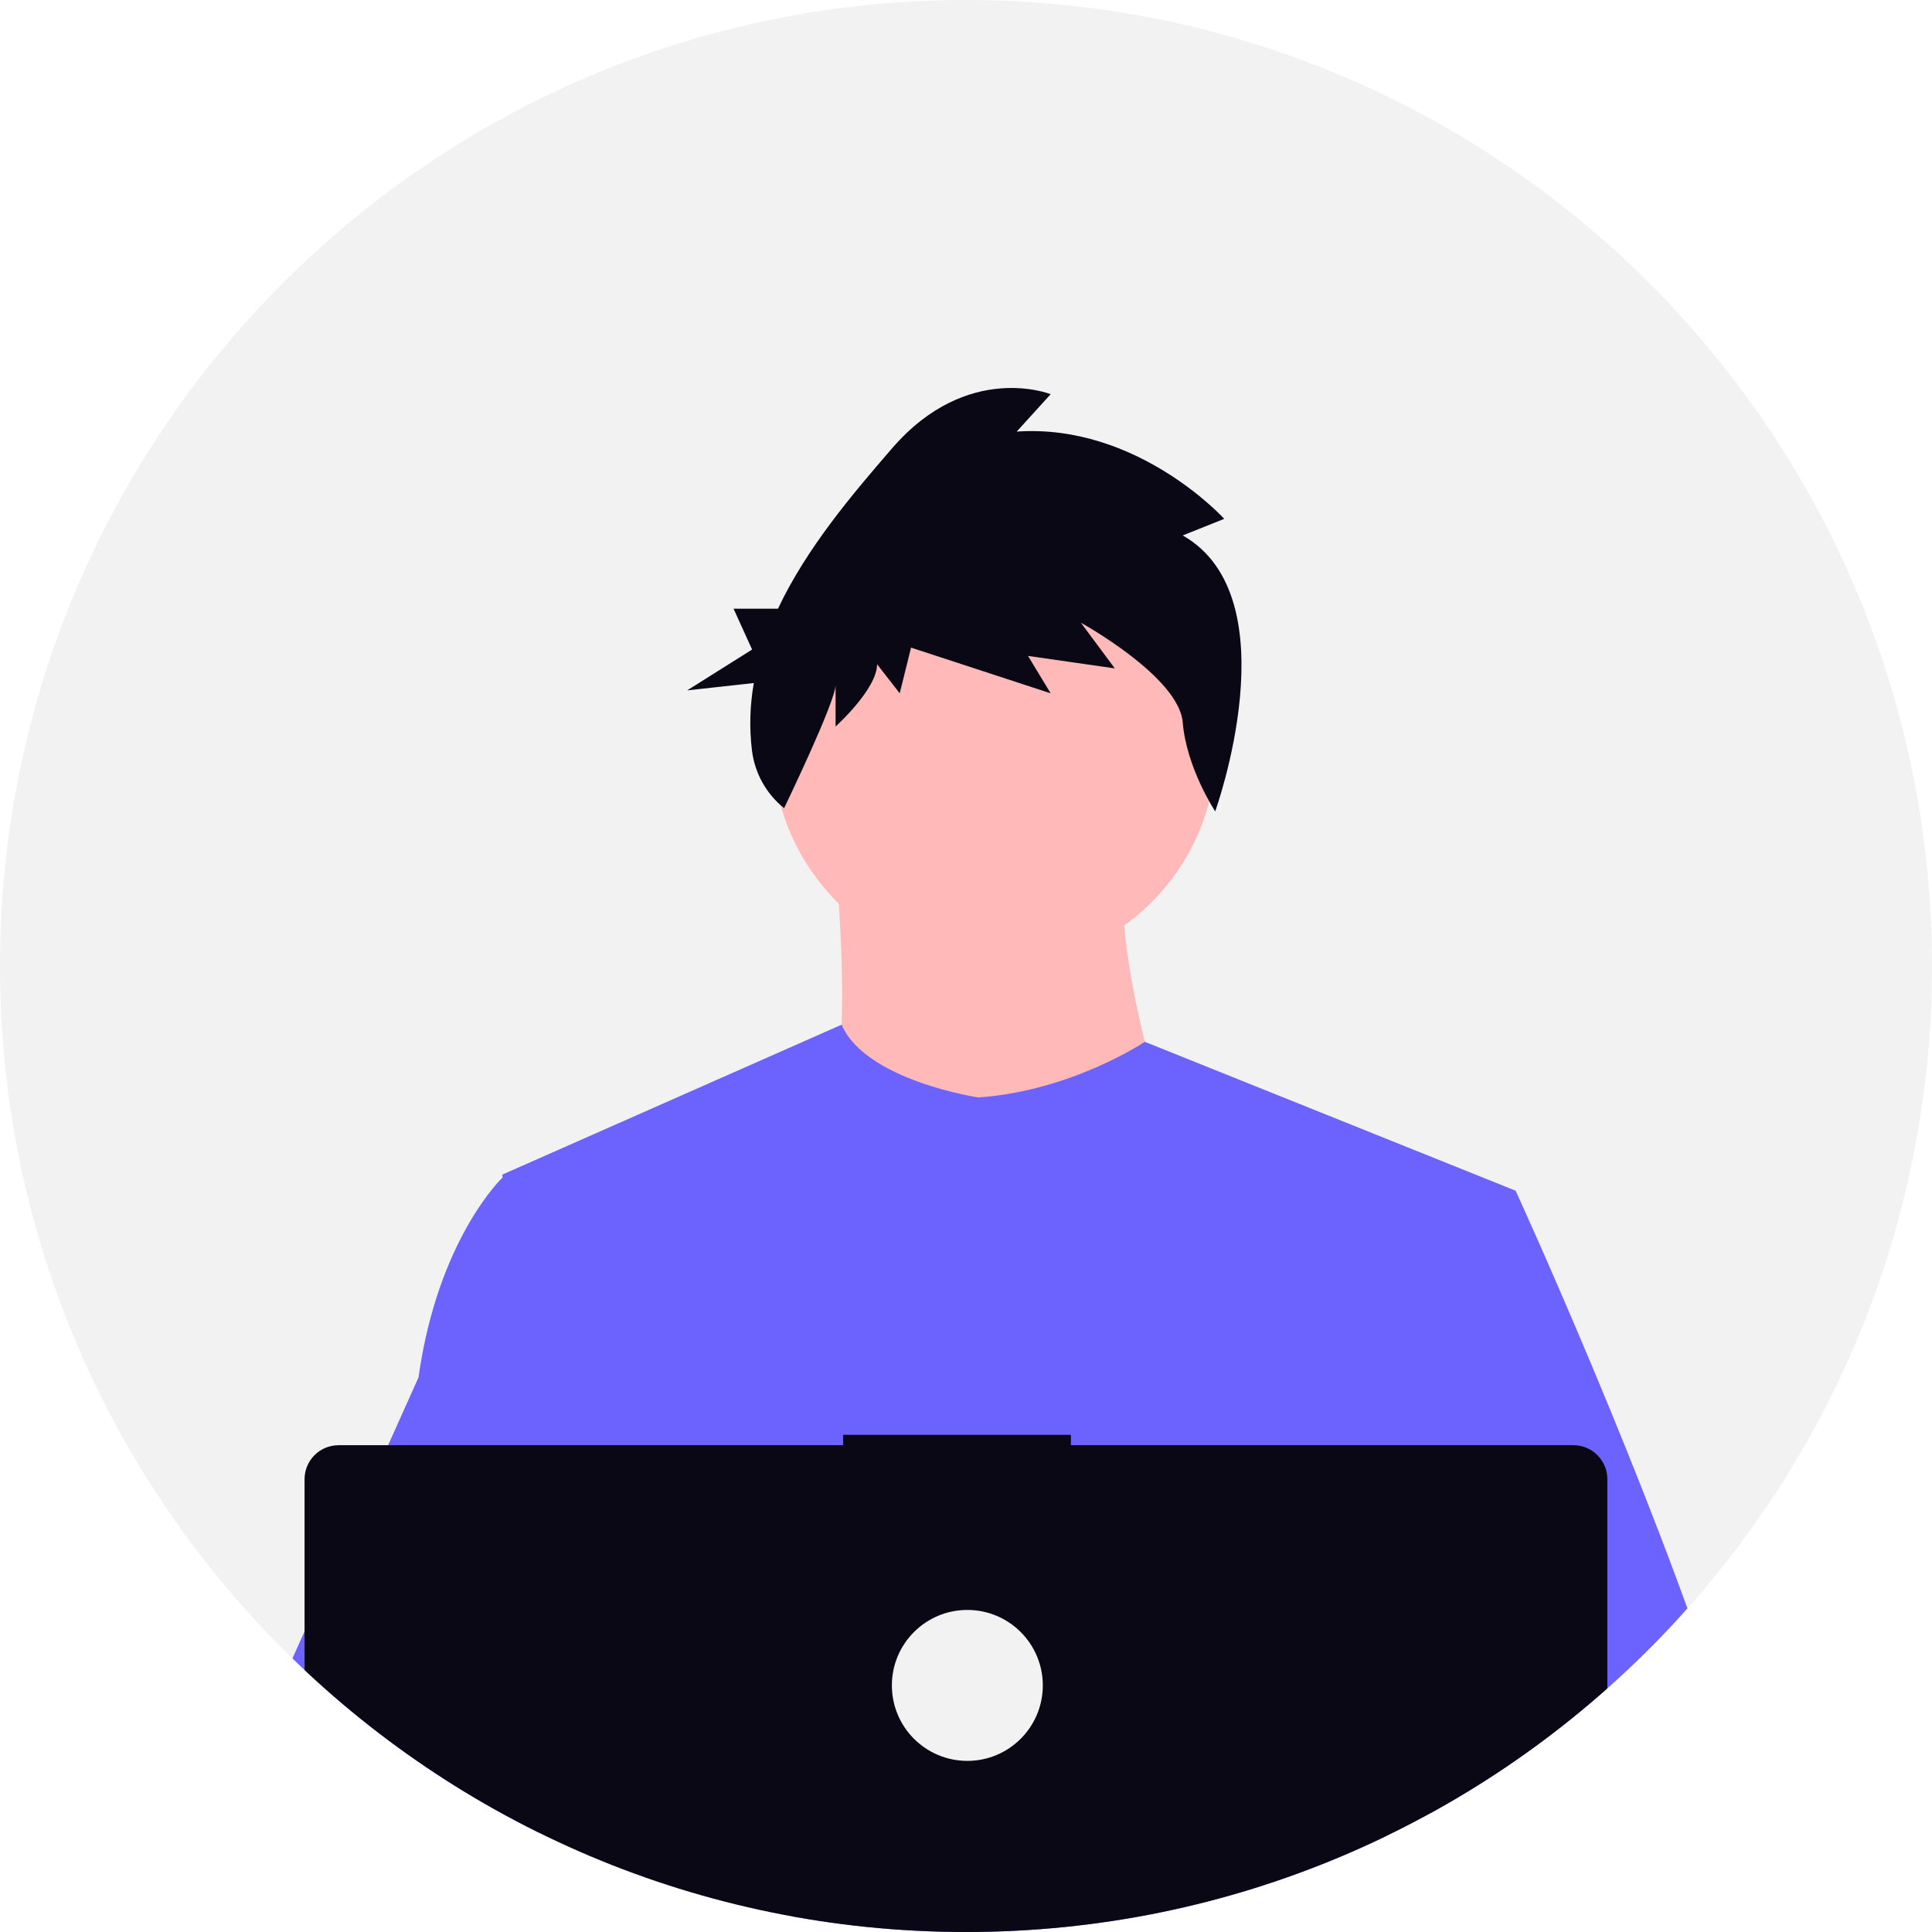
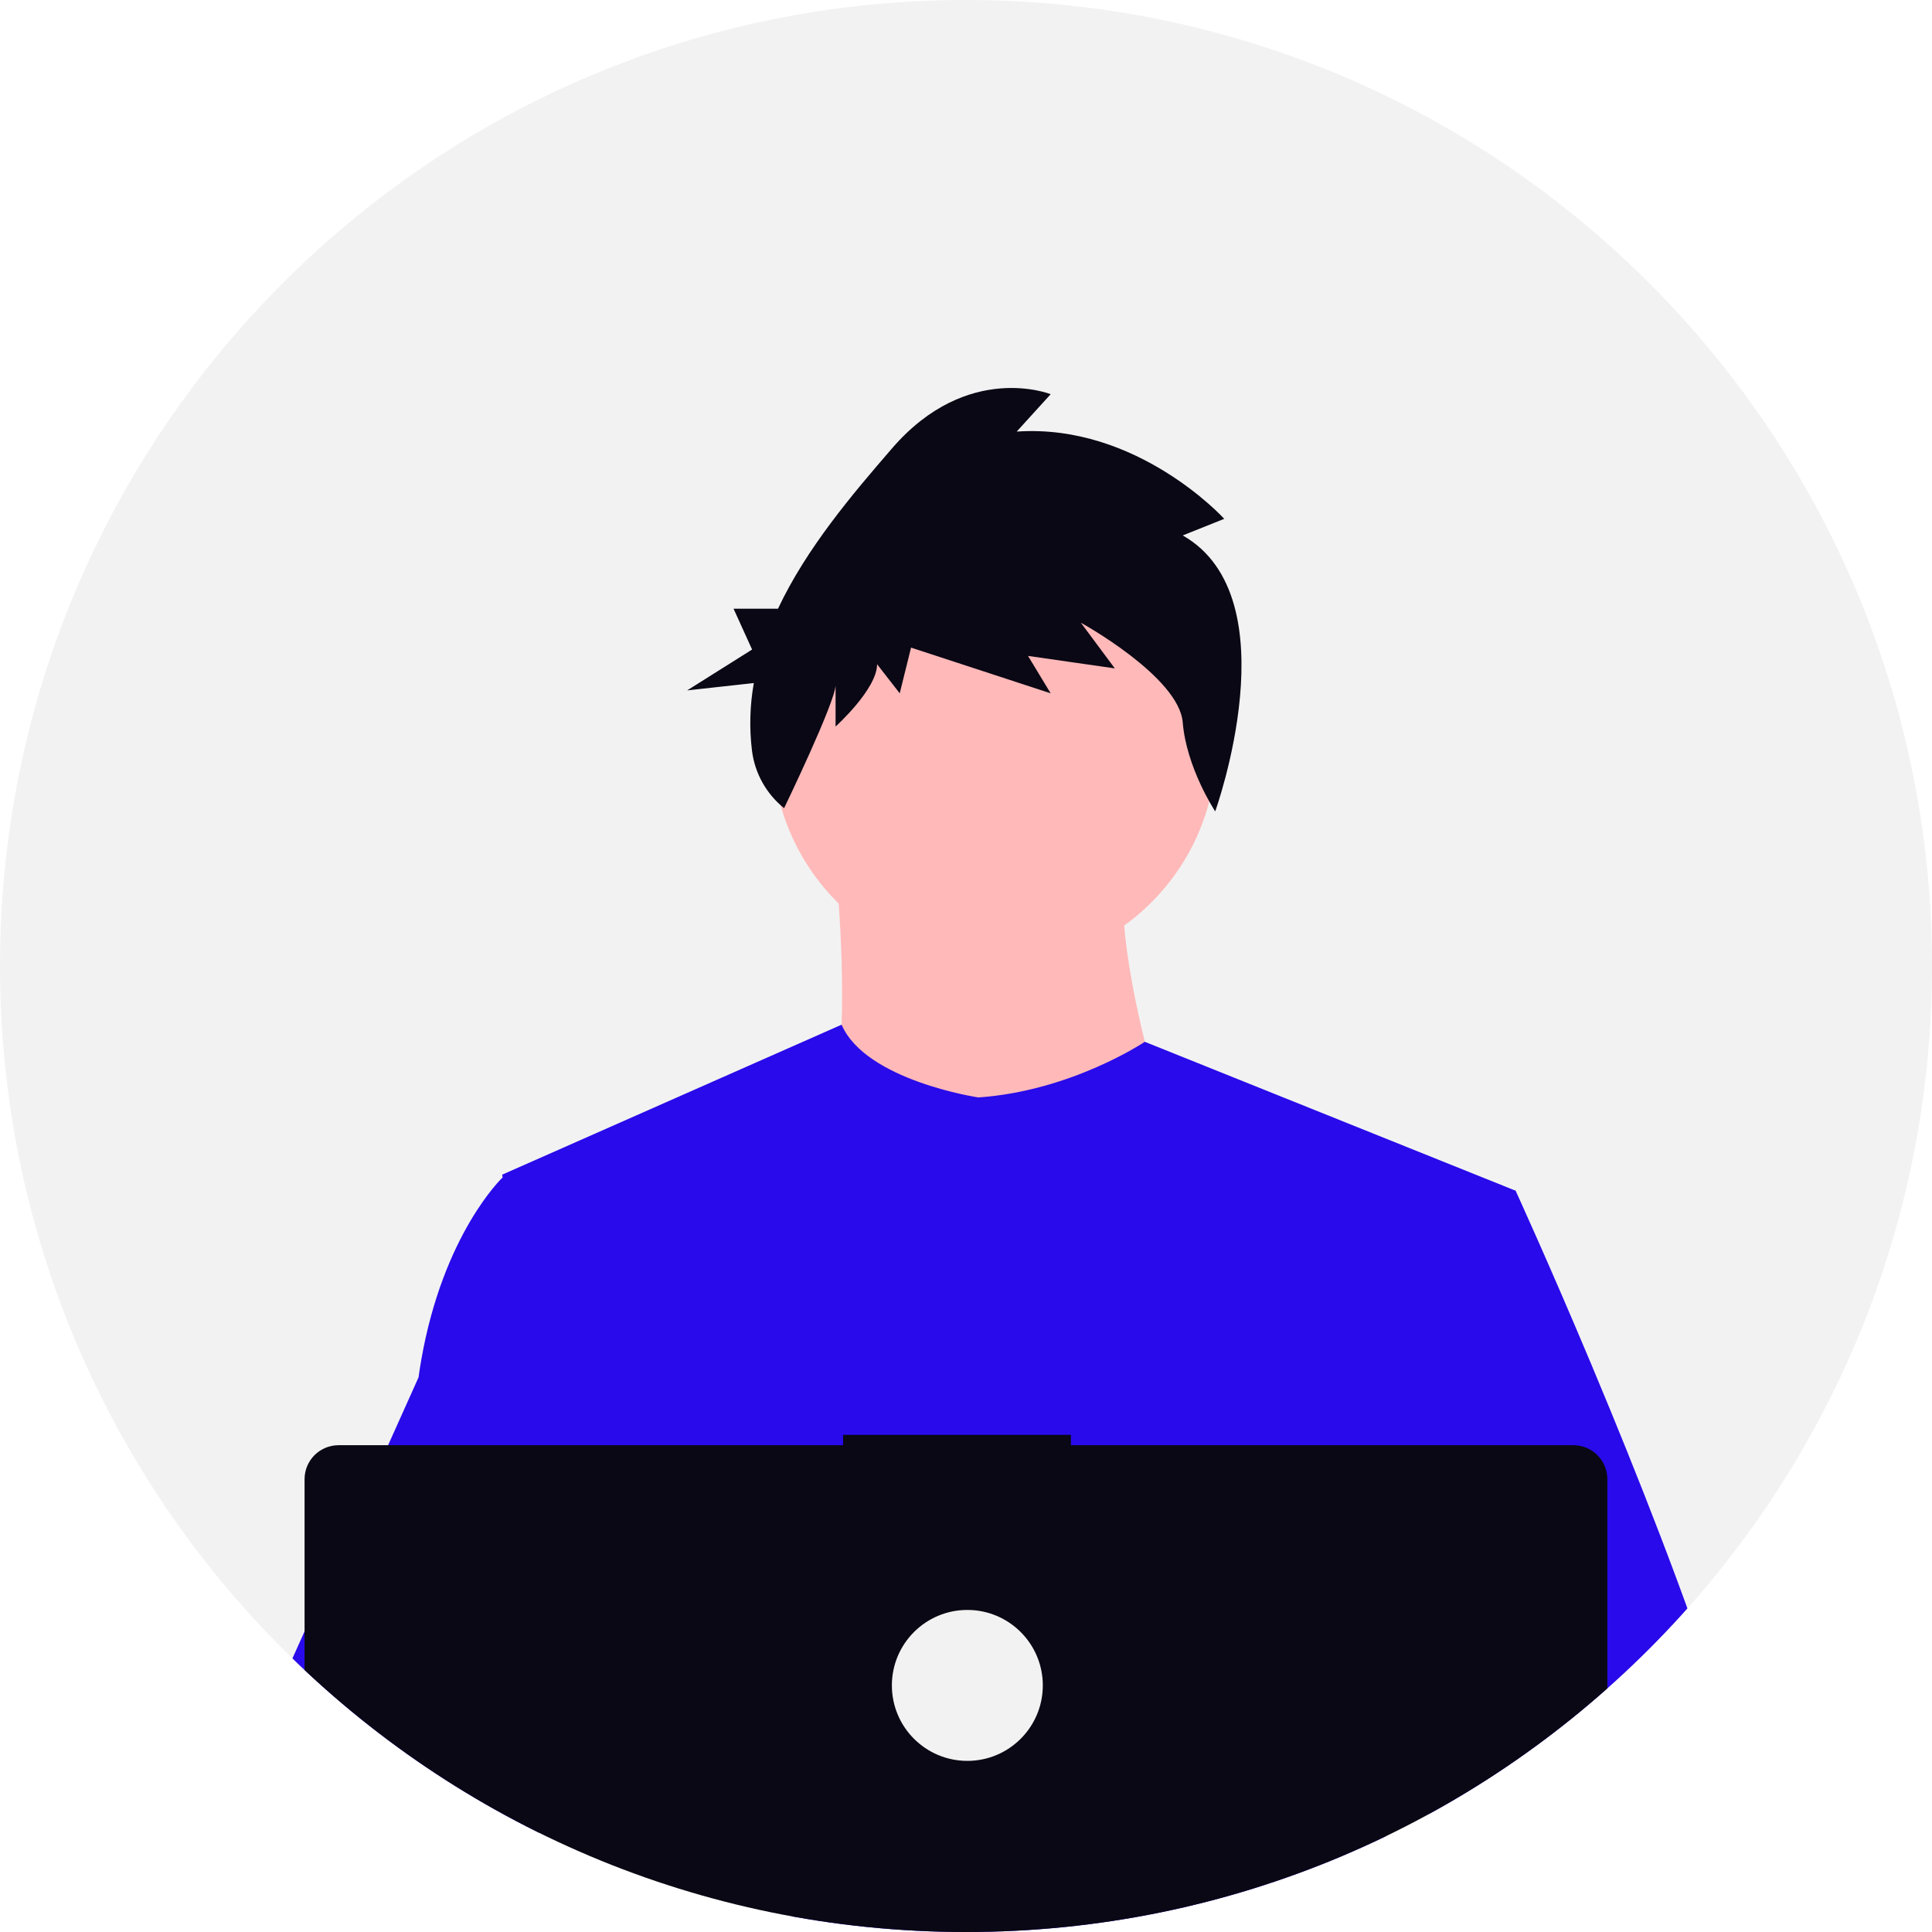
<svg xmlns="http://www.w3.org/2000/svg" width="640" height="640" viewBox="0 0 640 640" role="img" artist="Katerina Limpitsouni" source="https://undraw.co/">
  <defs>
-     <clipPath id="a-394">
+     <clipPath id="a-341">
      <circle cx="320" cy="320" r="320" transform="translate(626 151)" fill="none" stroke="#707070" stroke-width="1" />
    </clipPath>
  </defs>
  <g transform="translate(-626 -151)">
    <circle cx="320" cy="320" r="320" transform="translate(626 151)" fill="#f2f2f2" />
-     <g clip-path="url(#a-394)">
+     <g clip-path="url(#a-341)">
      <path d="M581.722,260.562S595.577,365,574.262,376.728s126.823,12.789,126.823,12.789-33.038-90.588-18.118-118.3Z" transform="translate(318.813 155.394)" fill="#ffb9b9" />
      <circle cx="73.536" cy="73.536" r="73.536" transform="translate(881.887 324.39)" fill="#ffb9b9" />
-       <path d="M809.257,390.045l-12.32,56.1-26.05,118.69-.78,6.5-8.99,75.25-5.98,49.99-4.01,33.58c-24.38,12.53-42.05,21.18-42.05,21.18s-1.52-7.62-3.97-17.37c-17.11,5.13-48.77,13.64-75.6,15.34,9.77,10.89-141.12-266.12-146.91-303.16-4.66-29.81-8.16-55-8.9-60.36-.1-.7-.15-1.06-.15-1.06l112.43-49.68c7.99,18.53,45.3,24.1,45.3,24.1,30.91-2.13,55.14-18.43,55.14-18.43Z" transform="translate(318.813 155.394)" fill="#6c63ff" />
+       <path d="M809.257,390.045l-12.32,56.1-26.05,118.69-.78,6.5-8.99,75.25-5.98,49.99-4.01,33.58c-24.38,12.53-42.05,21.18-42.05,21.18s-1.52-7.62-3.97-17.37c-17.11,5.13-48.77,13.64-75.6,15.34,9.77,10.89-141.12-266.12-146.91-303.16-4.66-29.81-8.16-55-8.9-60.36-.1-.7-.15-1.06-.15-1.06l112.43-49.68c7.99,18.53,45.3,24.1,45.3,24.1,30.91-2.13,55.14-18.43,55.14-18.43Z" transform="translate(318.813 155.394)" fill="#290aea" />
      <path d="M720.129,154.235l13.749-5.5s-28.749-31.651-68.747-28.9l11.25-12.385s-27.5-11.009-52.5,17.89c-13.141,15.191-28.346,33.048-37.825,53.163H571.33l6.146,13.532-21.509,13.532,22.077-2.431a75.616,75.616,0,0,0-.6,22.445,29.041,29.041,0,0,0,10.634,19h0s17.052-35.3,17.052-40.8v13.761S618.88,205.157,618.88,196.9l7.5,9.633,3.75-15.137,46.248,15.137-7.5-12.385,28.749,4.128-11.25-15.137s32.5,17.89,33.749,33.027,10.762,29.481,10.762,29.481S756.378,174.877,720.129,154.235Z" transform="translate(297.666 174.133)" fill="#090814" />
-       <path d="M889.187,647.955c-7.49,8.12-26.05,20.35-48.55,33.59-8.37,4.92-17.28,9.99-26.37,15.03-21.69,12.03-44.4,23.95-63.14,33.58-24.38,12.53-42.05,21.18-42.05,21.18s-1.52-7.62-3.97-17.37c-3.28-13.05-8.22-29.92-13.37-37.39-.18-.26-.36-.5-.54-.74-1.5-1.97-3.01-3.12-4.5-3.12l74.42-46.13,32.16-19.94-23.17-55.31-29.06-69.38,17.54-55.81,17.63-56.1h33.04s10.94,23.88,24.93,57.18c2.09,4.98,4.25,10.17,6.45,15.53C869.417,532.755,905.3,630.5,889.187,647.955Z" transform="translate(318.813 155.394)" fill="#6c63ff" />
-       <path d="M556.677,695.915a47.792,47.792,0,0,0-8.1.66c-22.99,3.95-29.77,24.76-31.7,38.7a71.847,71.847,0,0,0-.7,12.86l-20.31-15.62-7.4-5.69c-17.81-6.21-33.68-17.24-47.44-30.25a238.478,238.478,0,0,1-31.95-37.89,334.144,334.144,0,0,1-24.72-42.4,31.184,31.184,0,0,1-.43-26.45l25.15-56.05,36.76-81.92q.4-2.925.89-5.72c7.29-41.8,26.82-60.36,26.82-60.36h14.92l9.98,60.36,12.4,74.99-8.69,28.34-20.08,65.45,19.19,20.84Z" transform="translate(318.813 155.394)" fill="#6c63ff" />
+       <path d="M889.187,647.955c-7.49,8.12-26.05,20.35-48.55,33.59-8.37,4.92-17.28,9.99-26.37,15.03-21.69,12.03-44.4,23.95-63.14,33.58-24.38,12.53-42.05,21.18-42.05,21.18s-1.52-7.62-3.97-17.37c-3.28-13.05-8.22-29.92-13.37-37.39-.18-.26-.36-.5-.54-.74-1.5-1.97-3.01-3.12-4.5-3.12l74.42-46.13,32.16-19.94-23.17-55.31-29.06-69.38,17.54-55.81,17.63-56.1h33.04s10.94,23.88,24.93,57.18c2.09,4.98,4.25,10.17,6.45,15.53C869.417,532.755,905.3,630.5,889.187,647.955Z" transform="translate(318.813 155.394)" fill="#290aea" />
+       <path d="M556.677,695.915a47.792,47.792,0,0,0-8.1.66c-22.99,3.95-29.77,24.76-31.7,38.7a71.847,71.847,0,0,0-.7,12.86l-20.31-15.62-7.4-5.69c-17.81-6.21-33.68-17.24-47.44-30.25a238.478,238.478,0,0,1-31.95-37.89,334.144,334.144,0,0,1-24.72-42.4,31.184,31.184,0,0,1-.43-26.45l25.15-56.05,36.76-81.92q.4-2.925.89-5.72c7.29-41.8,26.82-60.36,26.82-60.36h14.92l9.98,60.36,12.4,74.99-8.69,28.34-20.08,65.45,19.19,20.84Z" transform="translate(318.813 155.394)" fill="#290aea" />
      <path d="M828.381,510.145H661.938v-3.431H586.466v3.431H419.337A11.259,11.259,0,0,0,408.079,521.4V749.315a11.259,11.259,0,0,0,11.259,11.259H828.381a11.259,11.259,0,0,0,11.259-11.259V521.4a11.259,11.259,0,0,0-11.259-11.259Z" transform="translate(318.813 119.599)" fill="#090814" />
      <circle cx="25" cy="25" r="25" transform="translate(921.445 684.314)" fill="#f2f2f2" />
    </g>
  </g>
</svg>
